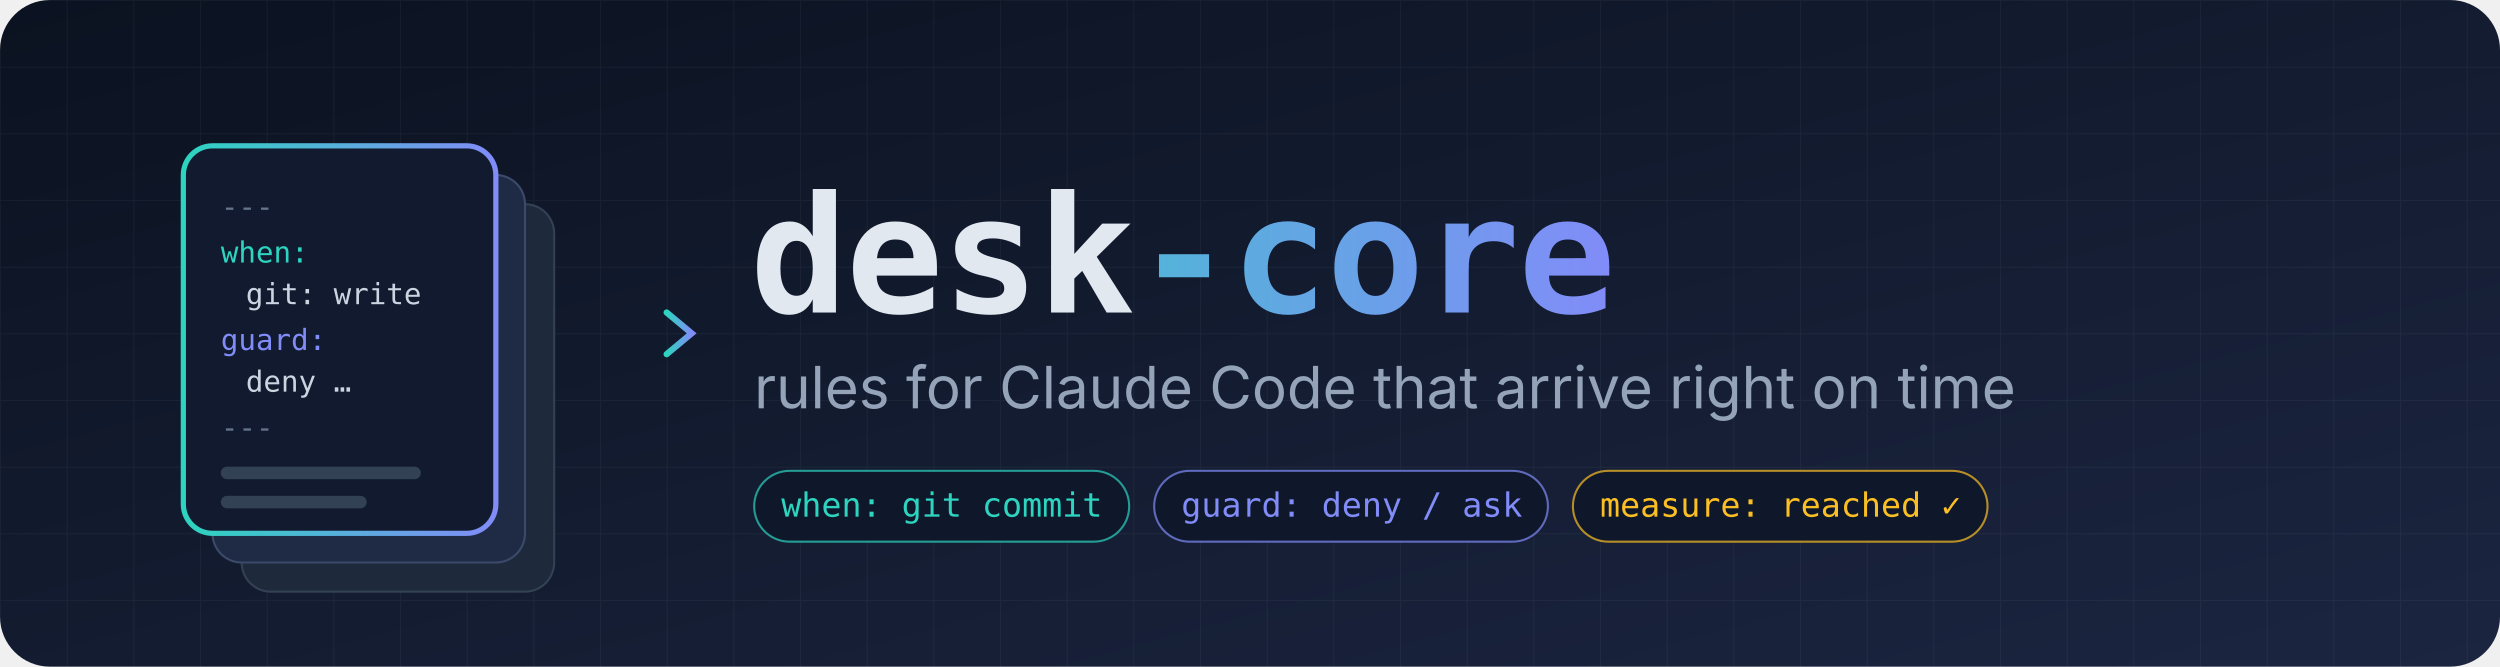
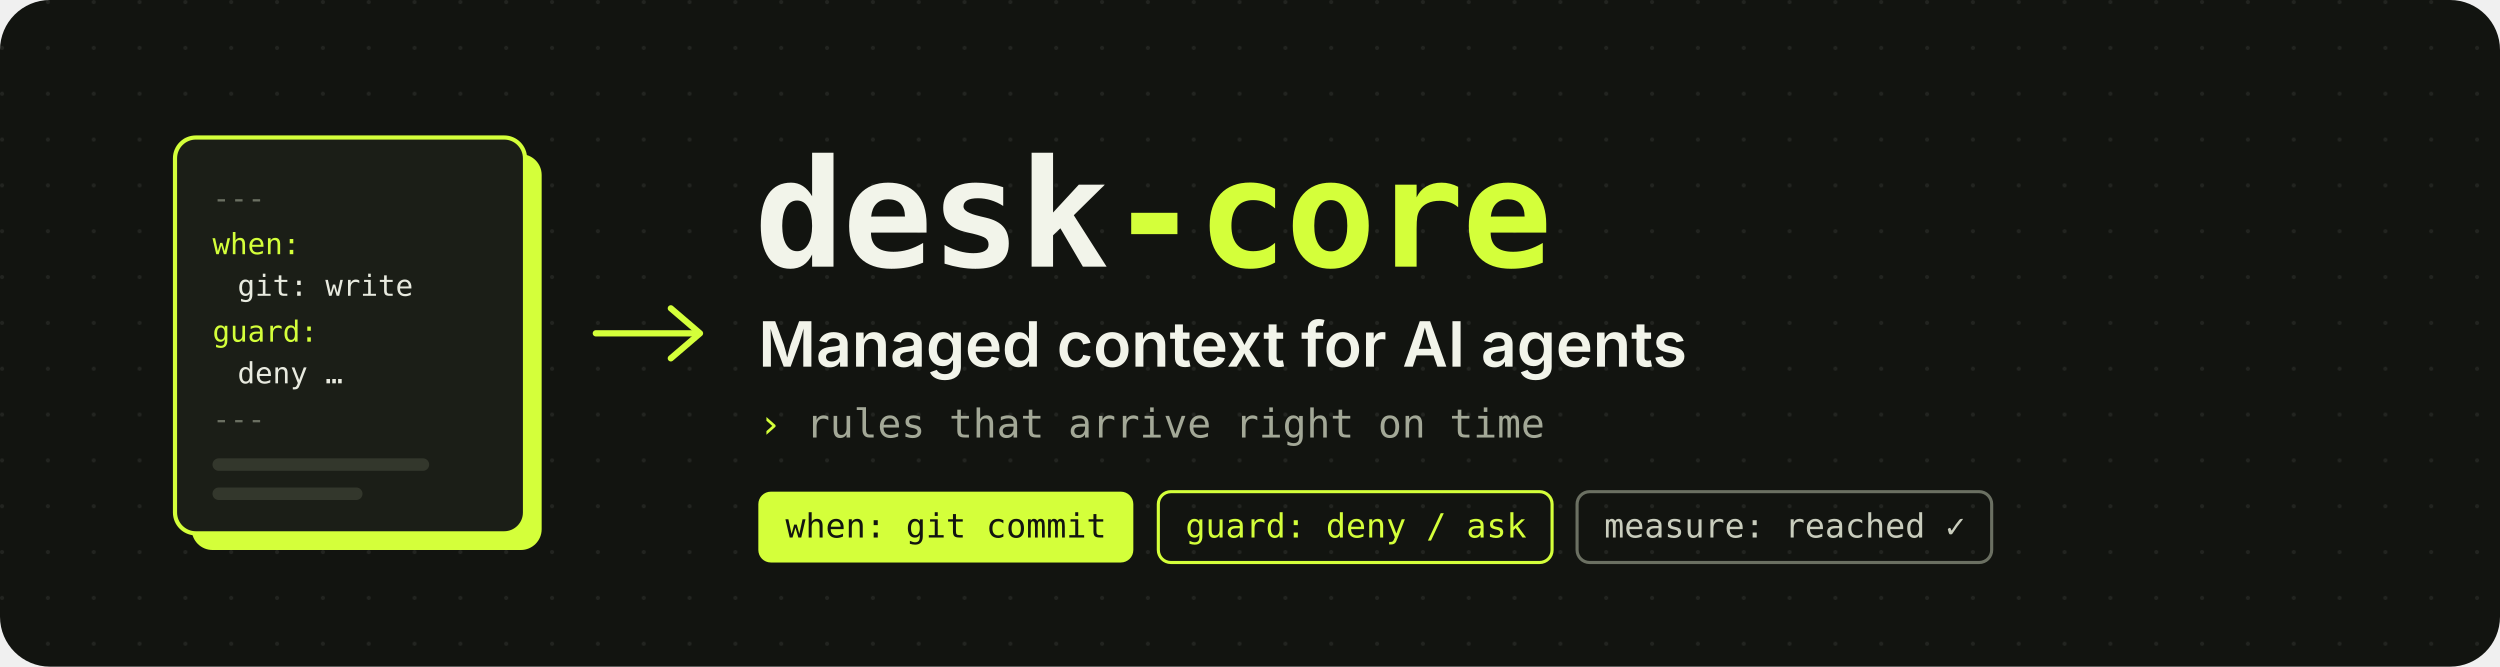
- <svg xmlns="http://www.w3.org/2000/svg" viewBox="0 0 1200 320" width="1200" height="320" role="img" aria-label="desk-core — rules for Claude Code that arrive right on time">
+ <svg xmlns="http://www.w3.org/2000/svg" viewBox="0 0 1200 320" width="1200" height="320" role="img" aria-label="desk-core — managed context for AI agents: rules that arrive right on time">
  <defs>
-     <linearGradient id="bg" x1="0" y1="0" x2="1" y2="1">
-       <stop offset="0" stop-color="#0b1220" />
-       <stop offset="1" stop-color="#1b2540" />
-     </linearGradient>
-     <linearGradient id="accent" x1="0" y1="0" x2="1" y2="0">
-       <stop offset="0" stop-color="#2dd4bf" />
-       <stop offset="1" stop-color="#818cf8" />
-     </linearGradient>
-     <pattern id="grid" width="32" height="32" patternUnits="userSpaceOnUse">
-       <path d="M32 0H0V32" fill="none" stroke="#ffffff" stroke-opacity="0.04" />
+     <pattern id="dots" width="22" height="22" patternUnits="userSpaceOnUse">
+       <circle cx="1" cy="1" r="1" fill="#ffffff" fill-opacity="0.07" />
    </pattern>
  </defs>
-   <rect width="1200" height="320" rx="24" fill="url(#bg)" />
-   <rect width="1200" height="320" rx="24" fill="url(#grid)" />
-   <g transform="translate(88 70)">
-     <rect x="28" y="28" width="150" height="186" rx="14" fill="#1e293b" stroke="#334155" />
-     <rect x="14" y="14" width="150" height="186" rx="14" fill="#1f2a44" stroke="#3b4a6b" />
-     <rect x="0" y="0" width="150" height="186" rx="14" fill="#111a2e" stroke="url(#accent)" stroke-width="2.5" />
-     <text x="18" y="34" font-family="JetBrains Mono, SFMono-Regular, Menlo, Consolas, monospace" font-size="14" fill="#64748b">---</text>
-     <text x="18" y="56" font-family="JetBrains Mono, SFMono-Regular, Menlo, Consolas, monospace" font-size="14" fill="#2dd4bf">when:</text>
-     <text x="30" y="76" font-family="JetBrains Mono, SFMono-Regular, Menlo, Consolas, monospace" font-size="14" fill="#cbd5e1">git: write</text>
-     <text x="18" y="98" font-family="JetBrains Mono, SFMono-Regular, Menlo, Consolas, monospace" font-size="14" fill="#818cf8">guard:</text>
-     <text x="30" y="118" font-family="JetBrains Mono, SFMono-Regular, Menlo, Consolas, monospace" font-size="14" fill="#cbd5e1">deny …</text>
-     <text x="18" y="140" font-family="JetBrains Mono, SFMono-Regular, Menlo, Consolas, monospace" font-size="14" fill="#64748b">---</text>
-     <rect x="18" y="154" width="96" height="6" rx="3" fill="#334155" />
-     <rect x="18" y="168" width="70" height="6" rx="3" fill="#334155" />
+   <rect width="1200" height="320" rx="24" fill="#121410" />
+   <rect width="1200" height="320" rx="24" fill="url(#dots)" />
+   <g transform="translate(84 66)">
+     <rect x="8" y="8" width="168" height="190" rx="10" fill="#d4ff3a" />
+     <rect x="0" y="0" width="168" height="190" rx="10" fill="#1b1e17" stroke="#d4ff3a" stroke-width="2" />
+     <g font-family="JetBrains Mono, SFMono-Regular, Menlo, Consolas, monospace" font-size="14">
+       <text x="18" y="34" fill="#6b7062">---</text>
+       <text x="18" y="56" fill="#d4ff3a">when:</text>
+       <text x="30" y="76" fill="#e8eadf">git: write</text>
+       <text x="18" y="98" fill="#d4ff3a">guard:</text>
+       <text x="30" y="118" fill="#e8eadf">deny …</text>
+       <text x="18" y="140" fill="#6b7062">---</text>
+     </g>
+     <rect x="18" y="154" width="104" height="6" rx="3" fill="#33372c" />
+     <rect x="18" y="168" width="72" height="6" rx="3" fill="#33372c" />
  </g>
-   <g fill="none" stroke="url(#accent)" stroke-width="3" stroke-linecap="round">
-     <path d="M262 160 C 300 160, 300 160, 330 160" />
-     <path d="M320 150 L332 160 L320 170" />
+   <g fill="none" stroke="#d4ff3a" stroke-width="3" stroke-linecap="round" stroke-linejoin="round">
+     <path d="M286 160 H 334" />
+     <path d="M322 148 L 336 160 L 322 172" />
  </g>
-   <text x="360" y="150" font-family="JetBrains Mono, SFMono-Regular, Menlo, Consolas, monospace" font-size="78" font-weight="700" fill="#e2e8f0" letter-spacing="-1">desk<tspan fill="url(#accent)">-core</tspan>
+   <text x="362" y="128" font-family="JetBrains Mono, SFMono-Regular, Menlo, Consolas, monospace" font-size="72" font-weight="700" fill="#f2f4ea" letter-spacing="-1">desk<tspan fill="#d4ff3a">-core</tspan>
  </text>
-   <text x="362" y="196" font-family="-apple-system, Segoe UI, Inter, Helvetica, Arial, sans-serif" font-size="28" fill="#94a3b8">rules for Claude Code that arrive right on time</text>
+   <text x="364" y="176" font-family="-apple-system, Segoe UI, Inter, Helvetica, Arial, sans-serif" font-size="30" font-weight="600" fill="#f2f4ea">Managed context for AI agents</text>
+   <text x="364" y="210" font-family="JetBrains Mono, SFMono-Regular, Menlo, Consolas, monospace" font-size="19" fill="#a3a897">
+     <tspan fill="#d4ff3a">›</tspan> rules that arrive right on time</text>
  <g font-family="JetBrains Mono, SFMono-Regular, Menlo, Consolas, monospace" font-size="16">
-     <rect x="362" y="226" width="180" height="34" rx="17" fill="#0f172a" stroke="#2dd4bf" stroke-opacity="0.7" />
-     <text x="375" y="248" fill="#2dd4bf">when: git commit</text>
-     <rect x="554" y="226" width="189" height="34" rx="17" fill="#0f172a" stroke="#818cf8" stroke-opacity="0.7" />
-     <text x="567" y="248" fill="#818cf8">guard: deny / ask</text>
-     <rect x="755" y="226" width="199" height="34" rx="17" fill="#0f172a" stroke="#fbbf24" stroke-opacity="0.7" />
-     <text x="768" y="248" fill="#fbbf24">measure: reached ✓</text>
+     <rect x="364" y="236" width="180" height="34" rx="6" fill="#d4ff3a" />
+     <text x="377" y="258" fill="#121410">when: git commit</text>
+     <rect x="556" y="236" width="189" height="34" rx="6" fill="none" stroke="#d4ff3a" stroke-width="1.5" />
+     <text x="569" y="258" fill="#d4ff3a">guard: deny / ask</text>
+     <rect x="757" y="236" width="199" height="34" rx="6" fill="none" stroke="#6b7062" stroke-width="1.5" />
+     <text x="770" y="258" fill="#c9cdbd">measure: reached ✓</text>
  </g>
</svg>
